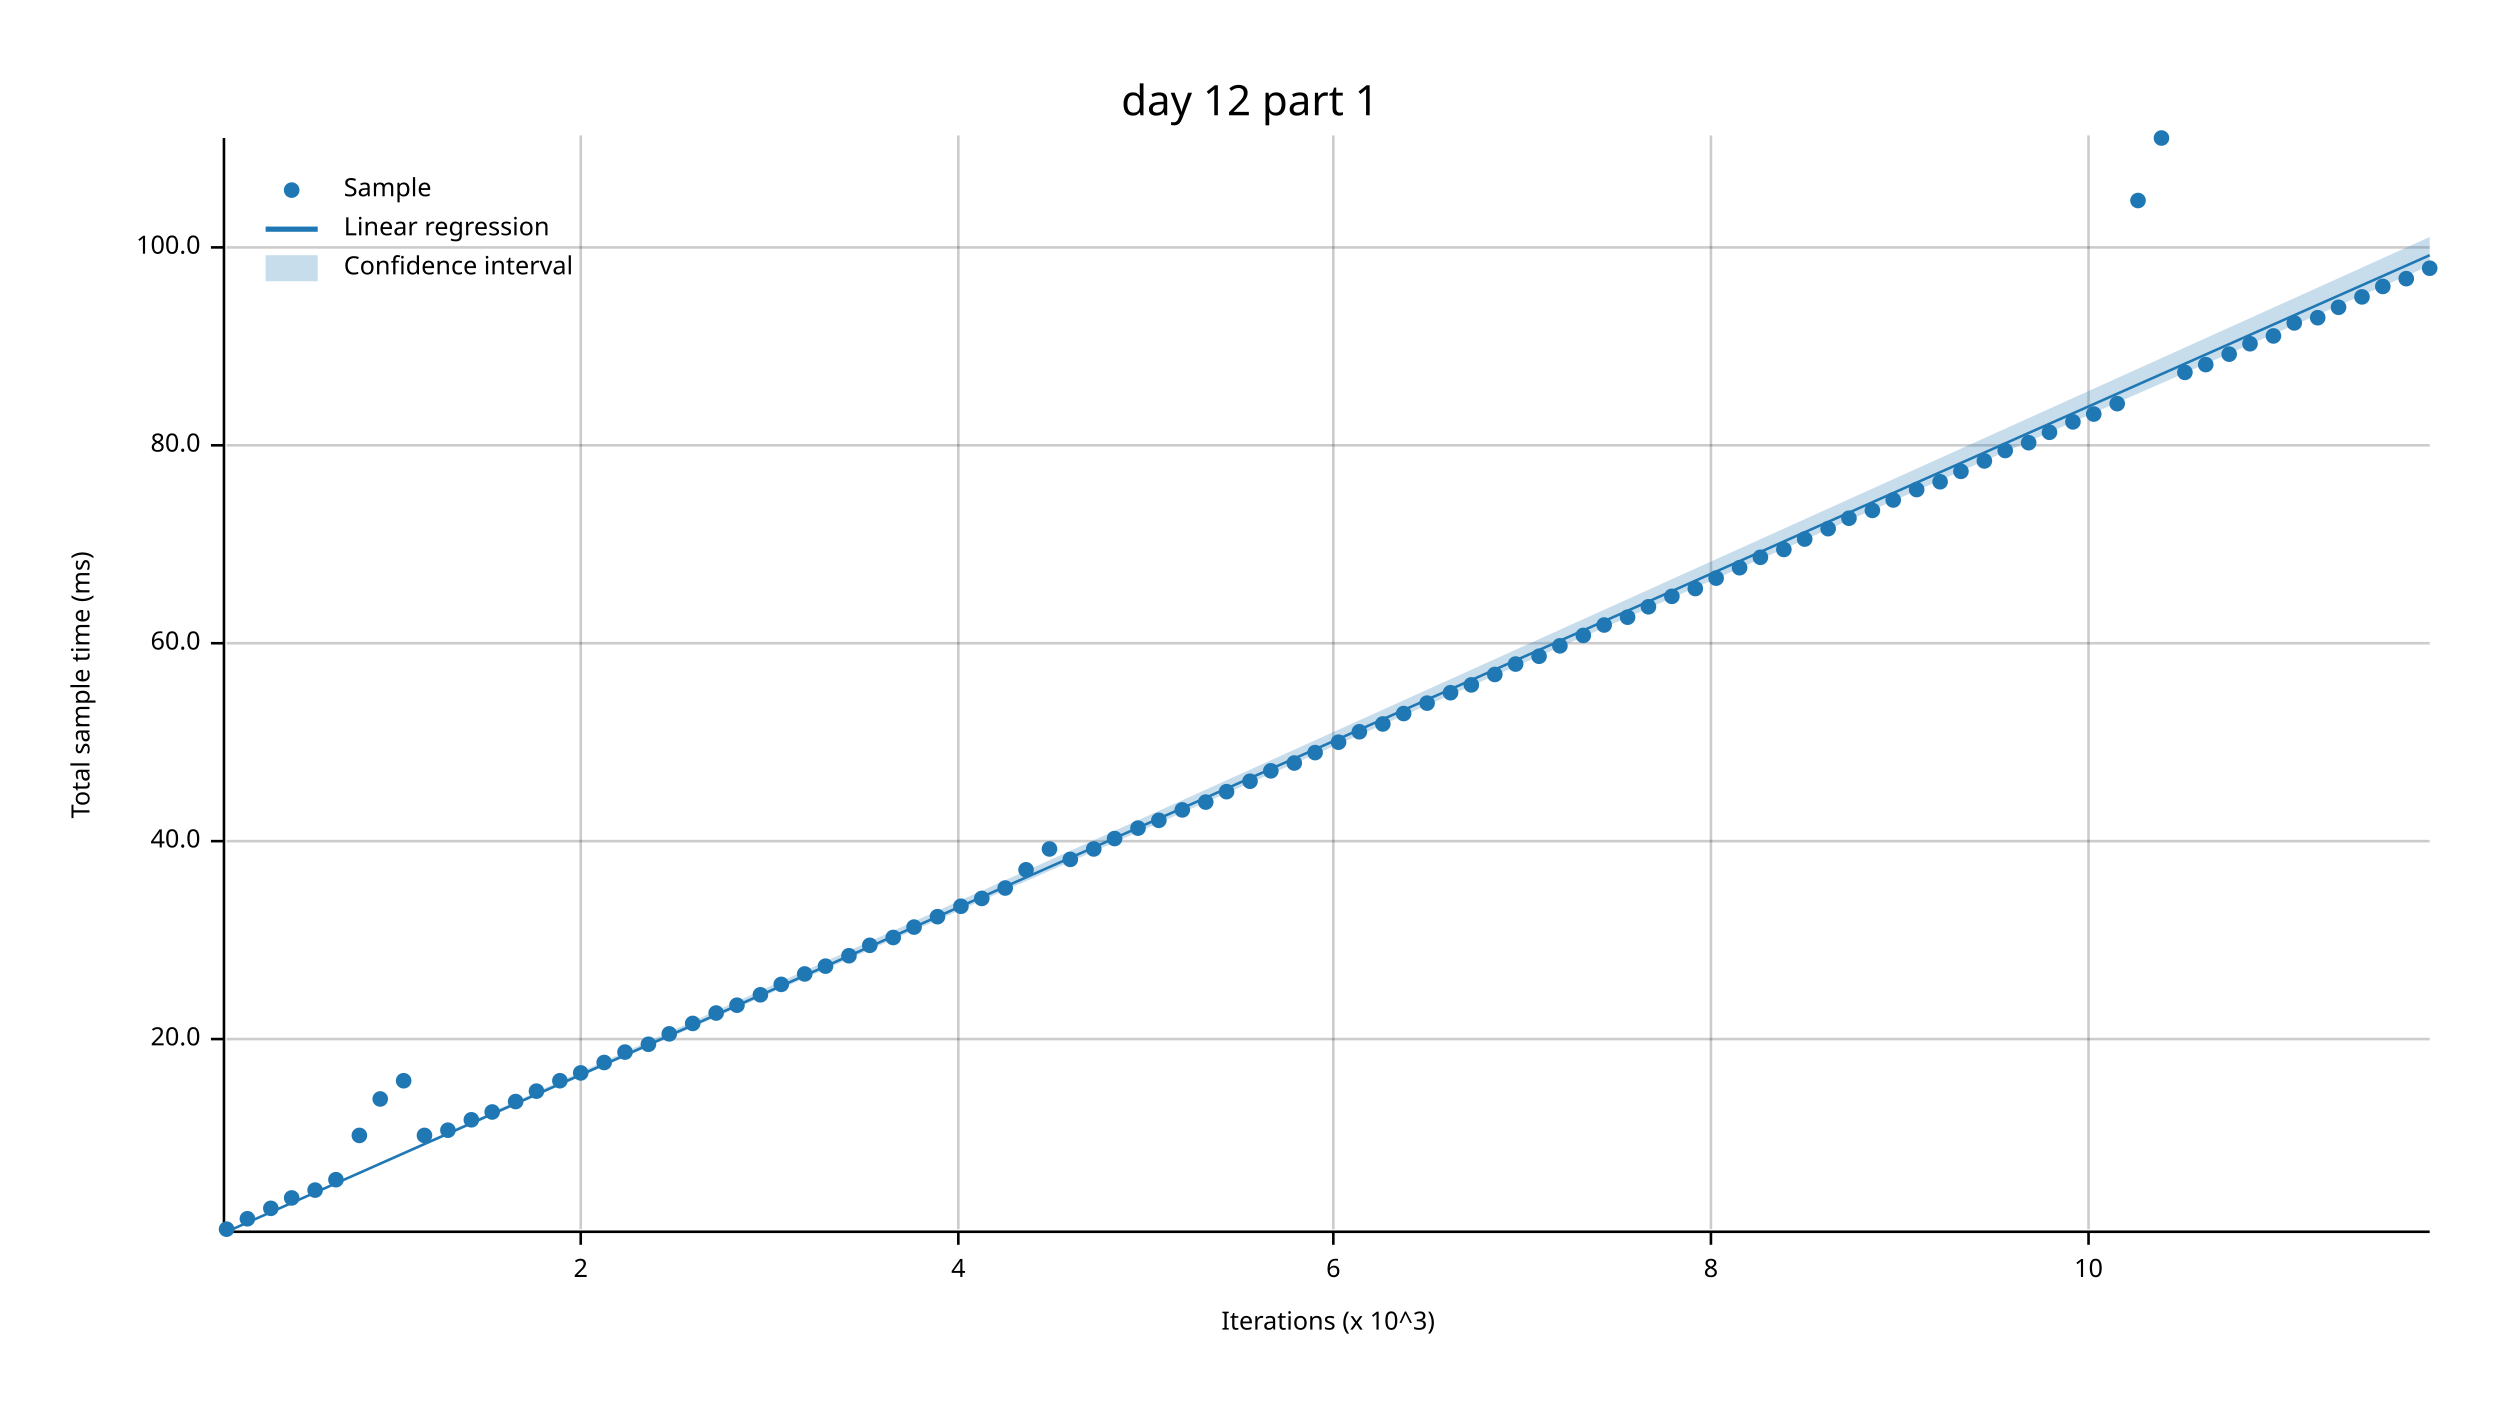
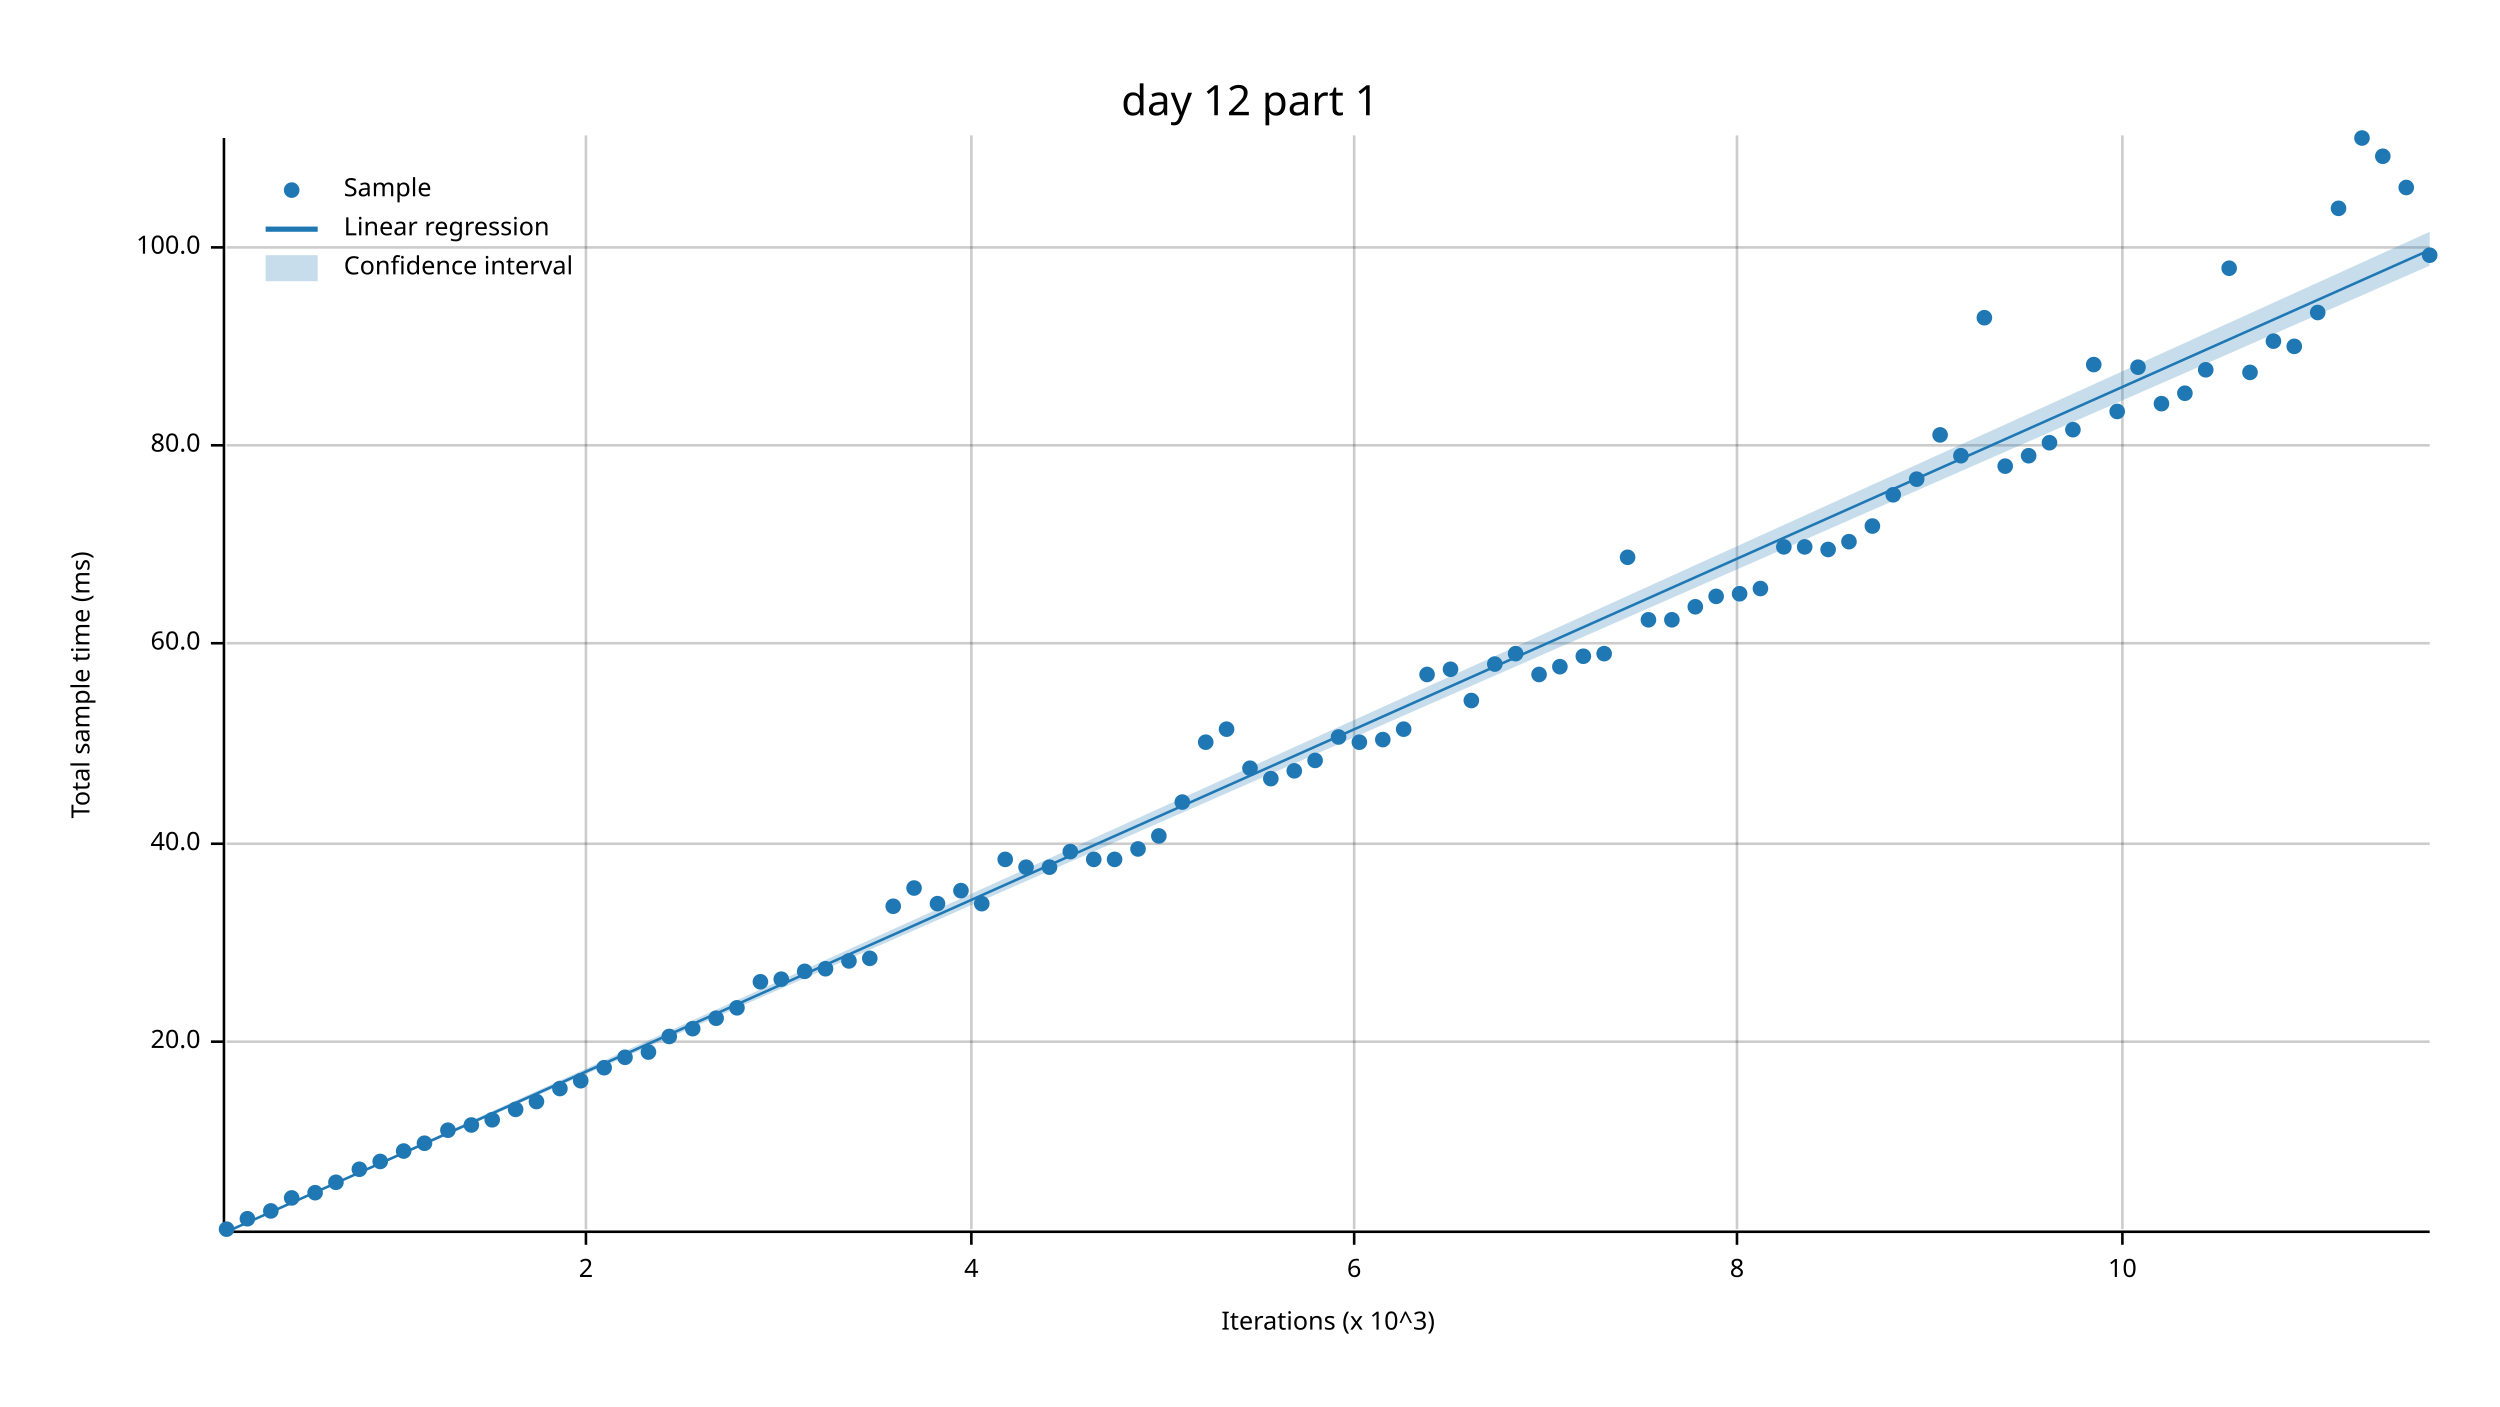
<svg xmlns="http://www.w3.org/2000/svg" width="960" height="540" viewBox="0 0 960 540">
  <text x="480" y="32" dy="0.76em" text-anchor="middle" font-family="sans-serif" font-size="16.129" opacity="1" fill="#000000">
day 12 part 1
</text>
  <text x="27" y="263" dy="0.76em" text-anchor="middle" font-family="sans-serif" font-size="9.677" opacity="1" fill="#000000" transform="rotate(270, 27, 263)">
Total sample time (ms)
</text>
  <text x="510" y="513" dy="-0.5ex" text-anchor="middle" font-family="sans-serif" font-size="9.677" opacity="1" fill="#000000">
Iterations (x 10^3)
</text>
-   <line opacity="0.2" stroke="#000000" stroke-width="1" x1="223" y1="472" x2="223" y2="52" />
-   <line opacity="0.2" stroke="#000000" stroke-width="1" x1="368" y1="472" x2="368" y2="52" />
-   <line opacity="0.2" stroke="#000000" stroke-width="1" x1="512" y1="472" x2="512" y2="52" />
-   <line opacity="0.2" stroke="#000000" stroke-width="1" x1="657" y1="472" x2="657" y2="52" />
-   <line opacity="0.2" stroke="#000000" stroke-width="1" x1="802" y1="472" x2="802" y2="52" />
-   <line opacity="0.2" stroke="#000000" stroke-width="1" x1="87" y1="399" x2="933" y2="399" />
-   <line opacity="0.2" stroke="#000000" stroke-width="1" x1="87" y1="323" x2="933" y2="323" />
+   <line opacity="0.2" stroke="#000000" stroke-width="1" x1="225" y1="472" x2="225" y2="52" />
+   <line opacity="0.2" stroke="#000000" stroke-width="1" x1="373" y1="472" x2="373" y2="52" />
+   <line opacity="0.2" stroke="#000000" stroke-width="1" x1="520" y1="472" x2="520" y2="52" />
+   <line opacity="0.2" stroke="#000000" stroke-width="1" x1="667" y1="472" x2="667" y2="52" />
+   <line opacity="0.2" stroke="#000000" stroke-width="1" x1="815" y1="472" x2="815" y2="52" />
+   <line opacity="0.2" stroke="#000000" stroke-width="1" x1="87" y1="400" x2="933" y2="400" />
+   <line opacity="0.2" stroke="#000000" stroke-width="1" x1="87" y1="324" x2="933" y2="324" />
  <line opacity="0.2" stroke="#000000" stroke-width="1" x1="87" y1="247" x2="933" y2="247" />
  <line opacity="0.2" stroke="#000000" stroke-width="1" x1="87" y1="171" x2="933" y2="171" />
  <line opacity="0.2" stroke="#000000" stroke-width="1" x1="87" y1="95" x2="933" y2="95" />
  <polyline fill="none" opacity="1" stroke="#000000" stroke-width="1" points="86,53 86,473 " />
-   <text x="77" y="399" dy="0.5ex" text-anchor="end" font-family="sans-serif" font-size="9.677" opacity="1" fill="#000000">
+   <text x="77" y="400" dy="0.5ex" text-anchor="end" font-family="sans-serif" font-size="9.677" opacity="1" fill="#000000">
20.0
</text>
-   <polyline fill="none" opacity="1" stroke="#000000" stroke-width="1" points="81,399 86,399 " />
-   <text x="77" y="323" dy="0.5ex" text-anchor="end" font-family="sans-serif" font-size="9.677" opacity="1" fill="#000000">
+   <polyline fill="none" opacity="1" stroke="#000000" stroke-width="1" points="81,400 86,400 " />
+   <text x="77" y="324" dy="0.5ex" text-anchor="end" font-family="sans-serif" font-size="9.677" opacity="1" fill="#000000">
40.0
</text>
-   <polyline fill="none" opacity="1" stroke="#000000" stroke-width="1" points="81,323 86,323 " />
+   <polyline fill="none" opacity="1" stroke="#000000" stroke-width="1" points="81,324 86,324 " />
  <text x="77" y="247" dy="0.5ex" text-anchor="end" font-family="sans-serif" font-size="9.677" opacity="1" fill="#000000">
60.0
</text>
  <polyline fill="none" opacity="1" stroke="#000000" stroke-width="1" points="81,247 86,247 " />
  <text x="77" y="171" dy="0.5ex" text-anchor="end" font-family="sans-serif" font-size="9.677" opacity="1" fill="#000000">
80.0
</text>
  <polyline fill="none" opacity="1" stroke="#000000" stroke-width="1" points="81,171 86,171 " />
  <text x="77" y="95" dy="0.5ex" text-anchor="end" font-family="sans-serif" font-size="9.677" opacity="1" fill="#000000">
100.0
</text>
  <polyline fill="none" opacity="1" stroke="#000000" stroke-width="1" points="81,95 86,95 " />
  <polyline fill="none" opacity="1" stroke="#000000" stroke-width="1" points="87,473 933,473 " />
-   <text x="223" y="483" dy="0.76em" text-anchor="middle" font-family="sans-serif" font-size="9.677" opacity="1" fill="#000000">
+   <text x="225" y="483" dy="0.76em" text-anchor="middle" font-family="sans-serif" font-size="9.677" opacity="1" fill="#000000">
2
</text>
-   <polyline fill="none" opacity="1" stroke="#000000" stroke-width="1" points="223,473 223,478 " />
-   <text x="368" y="483" dy="0.76em" text-anchor="middle" font-family="sans-serif" font-size="9.677" opacity="1" fill="#000000">
+   <polyline fill="none" opacity="1" stroke="#000000" stroke-width="1" points="225,473 225,478 " />
+   <text x="373" y="483" dy="0.76em" text-anchor="middle" font-family="sans-serif" font-size="9.677" opacity="1" fill="#000000">
4
</text>
-   <polyline fill="none" opacity="1" stroke="#000000" stroke-width="1" points="368,473 368,478 " />
-   <text x="512" y="483" dy="0.76em" text-anchor="middle" font-family="sans-serif" font-size="9.677" opacity="1" fill="#000000">
+   <polyline fill="none" opacity="1" stroke="#000000" stroke-width="1" points="373,473 373,478 " />
+   <text x="520" y="483" dy="0.76em" text-anchor="middle" font-family="sans-serif" font-size="9.677" opacity="1" fill="#000000">
6
</text>
-   <polyline fill="none" opacity="1" stroke="#000000" stroke-width="1" points="512,473 512,478 " />
-   <text x="657" y="483" dy="0.76em" text-anchor="middle" font-family="sans-serif" font-size="9.677" opacity="1" fill="#000000">
+   <polyline fill="none" opacity="1" stroke="#000000" stroke-width="1" points="520,473 520,478 " />
+   <text x="667" y="483" dy="0.76em" text-anchor="middle" font-family="sans-serif" font-size="9.677" opacity="1" fill="#000000">
8
</text>
-   <polyline fill="none" opacity="1" stroke="#000000" stroke-width="1" points="657,473 657,478 " />
-   <text x="802" y="483" dy="0.76em" text-anchor="middle" font-family="sans-serif" font-size="9.677" opacity="1" fill="#000000">
+   <polyline fill="none" opacity="1" stroke="#000000" stroke-width="1" points="667,473 667,478 " />
+   <text x="815" y="483" dy="0.76em" text-anchor="middle" font-family="sans-serif" font-size="9.677" opacity="1" fill="#000000">
10
</text>
-   <polyline fill="none" opacity="1" stroke="#000000" stroke-width="1" points="802,473 802,478 " />
+   <polyline fill="none" opacity="1" stroke="#000000" stroke-width="1" points="815,473 815,478 " />
  <circle cx="87" cy="472" r="3" opacity="1" fill="#1F78B4" stroke="none" />
  <circle cx="95" cy="468" r="3" opacity="1" fill="#1F78B4" stroke="none" />
-   <circle cx="104" cy="464" r="3" opacity="1" fill="#1F78B4" stroke="none" />
+   <circle cx="104" cy="465" r="3" opacity="1" fill="#1F78B4" stroke="none" />
  <circle cx="112" cy="460" r="3" opacity="1" fill="#1F78B4" stroke="none" />
-   <circle cx="121" cy="457" r="3" opacity="1" fill="#1F78B4" stroke="none" />
-   <circle cx="129" cy="453" r="3" opacity="1" fill="#1F78B4" stroke="none" />
-   <circle cx="138" cy="436" r="3" opacity="1" fill="#1F78B4" stroke="none" />
-   <circle cx="146" cy="422" r="3" opacity="1" fill="#1F78B4" stroke="none" />
-   <circle cx="155" cy="415" r="3" opacity="1" fill="#1F78B4" stroke="none" />
-   <circle cx="163" cy="436" r="3" opacity="1" fill="#1F78B4" stroke="none" />
+   <circle cx="121" cy="458" r="3" opacity="1" fill="#1F78B4" stroke="none" />
+   <circle cx="129" cy="454" r="3" opacity="1" fill="#1F78B4" stroke="none" />
+   <circle cx="138" cy="449" r="3" opacity="1" fill="#1F78B4" stroke="none" />
+   <circle cx="146" cy="446" r="3" opacity="1" fill="#1F78B4" stroke="none" />
+   <circle cx="155" cy="442" r="3" opacity="1" fill="#1F78B4" stroke="none" />
+   <circle cx="163" cy="439" r="3" opacity="1" fill="#1F78B4" stroke="none" />
  <circle cx="172" cy="434" r="3" opacity="1" fill="#1F78B4" stroke="none" />
-   <circle cx="181" cy="430" r="3" opacity="1" fill="#1F78B4" stroke="none" />
-   <circle cx="189" cy="427" r="3" opacity="1" fill="#1F78B4" stroke="none" />
-   <circle cx="198" cy="423" r="3" opacity="1" fill="#1F78B4" stroke="none" />
-   <circle cx="206" cy="419" r="3" opacity="1" fill="#1F78B4" stroke="none" />
-   <circle cx="215" cy="415" r="3" opacity="1" fill="#1F78B4" stroke="none" />
-   <circle cx="223" cy="412" r="3" opacity="1" fill="#1F78B4" stroke="none" />
-   <circle cx="232" cy="408" r="3" opacity="1" fill="#1F78B4" stroke="none" />
-   <circle cx="240" cy="404" r="3" opacity="1" fill="#1F78B4" stroke="none" />
-   <circle cx="249" cy="401" r="3" opacity="1" fill="#1F78B4" stroke="none" />
-   <circle cx="257" cy="397" r="3" opacity="1" fill="#1F78B4" stroke="none" />
-   <circle cx="266" cy="393" r="3" opacity="1" fill="#1F78B4" stroke="none" />
-   <circle cx="275" cy="389" r="3" opacity="1" fill="#1F78B4" stroke="none" />
-   <circle cx="283" cy="386" r="3" opacity="1" fill="#1F78B4" stroke="none" />
-   <circle cx="292" cy="382" r="3" opacity="1" fill="#1F78B4" stroke="none" />
-   <circle cx="300" cy="378" r="3" opacity="1" fill="#1F78B4" stroke="none" />
-   <circle cx="309" cy="374" r="3" opacity="1" fill="#1F78B4" stroke="none" />
-   <circle cx="317" cy="371" r="3" opacity="1" fill="#1F78B4" stroke="none" />
-   <circle cx="326" cy="367" r="3" opacity="1" fill="#1F78B4" stroke="none" />
-   <circle cx="334" cy="363" r="3" opacity="1" fill="#1F78B4" stroke="none" />
-   <circle cx="343" cy="360" r="3" opacity="1" fill="#1F78B4" stroke="none" />
-   <circle cx="351" cy="356" r="3" opacity="1" fill="#1F78B4" stroke="none" />
-   <circle cx="360" cy="352" r="3" opacity="1" fill="#1F78B4" stroke="none" />
-   <circle cx="369" cy="348" r="3" opacity="1" fill="#1F78B4" stroke="none" />
-   <circle cx="377" cy="345" r="3" opacity="1" fill="#1F78B4" stroke="none" />
-   <circle cx="386" cy="341" r="3" opacity="1" fill="#1F78B4" stroke="none" />
-   <circle cx="394" cy="334" r="3" opacity="1" fill="#1F78B4" stroke="none" />
-   <circle cx="403" cy="326" r="3" opacity="1" fill="#1F78B4" stroke="none" />
-   <circle cx="411" cy="330" r="3" opacity="1" fill="#1F78B4" stroke="none" />
-   <circle cx="420" cy="326" r="3" opacity="1" fill="#1F78B4" stroke="none" />
-   <circle cx="428" cy="322" r="3" opacity="1" fill="#1F78B4" stroke="none" />
-   <circle cx="437" cy="318" r="3" opacity="1" fill="#1F78B4" stroke="none" />
-   <circle cx="445" cy="315" r="3" opacity="1" fill="#1F78B4" stroke="none" />
-   <circle cx="454" cy="311" r="3" opacity="1" fill="#1F78B4" stroke="none" />
-   <circle cx="463" cy="308" r="3" opacity="1" fill="#1F78B4" stroke="none" />
-   <circle cx="471" cy="304" r="3" opacity="1" fill="#1F78B4" stroke="none" />
-   <circle cx="480" cy="300" r="3" opacity="1" fill="#1F78B4" stroke="none" />
-   <circle cx="488" cy="296" r="3" opacity="1" fill="#1F78B4" stroke="none" />
-   <circle cx="497" cy="293" r="3" opacity="1" fill="#1F78B4" stroke="none" />
-   <circle cx="505" cy="289" r="3" opacity="1" fill="#1F78B4" stroke="none" />
-   <circle cx="514" cy="285" r="3" opacity="1" fill="#1F78B4" stroke="none" />
-   <circle cx="522" cy="281" r="3" opacity="1" fill="#1F78B4" stroke="none" />
-   <circle cx="531" cy="278" r="3" opacity="1" fill="#1F78B4" stroke="none" />
-   <circle cx="539" cy="274" r="3" opacity="1" fill="#1F78B4" stroke="none" />
-   <circle cx="548" cy="270" r="3" opacity="1" fill="#1F78B4" stroke="none" />
-   <circle cx="557" cy="266" r="3" opacity="1" fill="#1F78B4" stroke="none" />
-   <circle cx="565" cy="263" r="3" opacity="1" fill="#1F78B4" stroke="none" />
-   <circle cx="574" cy="259" r="3" opacity="1" fill="#1F78B4" stroke="none" />
-   <circle cx="582" cy="255" r="3" opacity="1" fill="#1F78B4" stroke="none" />
-   <circle cx="591" cy="252" r="3" opacity="1" fill="#1F78B4" stroke="none" />
-   <circle cx="599" cy="248" r="3" opacity="1" fill="#1F78B4" stroke="none" />
-   <circle cx="608" cy="244" r="3" opacity="1" fill="#1F78B4" stroke="none" />
-   <circle cx="616" cy="240" r="3" opacity="1" fill="#1F78B4" stroke="none" />
-   <circle cx="625" cy="237" r="3" opacity="1" fill="#1F78B4" stroke="none" />
-   <circle cx="633" cy="233" r="3" opacity="1" fill="#1F78B4" stroke="none" />
-   <circle cx="642" cy="229" r="3" opacity="1" fill="#1F78B4" stroke="none" />
-   <circle cx="651" cy="226" r="3" opacity="1" fill="#1F78B4" stroke="none" />
-   <circle cx="659" cy="222" r="3" opacity="1" fill="#1F78B4" stroke="none" />
-   <circle cx="668" cy="218" r="3" opacity="1" fill="#1F78B4" stroke="none" />
-   <circle cx="676" cy="214" r="3" opacity="1" fill="#1F78B4" stroke="none" />
-   <circle cx="685" cy="211" r="3" opacity="1" fill="#1F78B4" stroke="none" />
-   <circle cx="693" cy="207" r="3" opacity="1" fill="#1F78B4" stroke="none" />
-   <circle cx="702" cy="203" r="3" opacity="1" fill="#1F78B4" stroke="none" />
-   <circle cx="710" cy="199" r="3" opacity="1" fill="#1F78B4" stroke="none" />
-   <circle cx="719" cy="196" r="3" opacity="1" fill="#1F78B4" stroke="none" />
-   <circle cx="727" cy="192" r="3" opacity="1" fill="#1F78B4" stroke="none" />
-   <circle cx="736" cy="188" r="3" opacity="1" fill="#1F78B4" stroke="none" />
-   <circle cx="745" cy="185" r="3" opacity="1" fill="#1F78B4" stroke="none" />
-   <circle cx="753" cy="181" r="3" opacity="1" fill="#1F78B4" stroke="none" />
-   <circle cx="762" cy="177" r="3" opacity="1" fill="#1F78B4" stroke="none" />
-   <circle cx="770" cy="173" r="3" opacity="1" fill="#1F78B4" stroke="none" />
-   <circle cx="779" cy="170" r="3" opacity="1" fill="#1F78B4" stroke="none" />
-   <circle cx="787" cy="166" r="3" opacity="1" fill="#1F78B4" stroke="none" />
-   <circle cx="796" cy="162" r="3" opacity="1" fill="#1F78B4" stroke="none" />
-   <circle cx="804" cy="159" r="3" opacity="1" fill="#1F78B4" stroke="none" />
-   <circle cx="813" cy="155" r="3" opacity="1" fill="#1F78B4" stroke="none" />
-   <circle cx="821" cy="77" r="3" opacity="1" fill="#1F78B4" stroke="none" />
-   <circle cx="830" cy="53" r="3" opacity="1" fill="#1F78B4" stroke="none" />
-   <circle cx="839" cy="143" r="3" opacity="1" fill="#1F78B4" stroke="none" />
-   <circle cx="847" cy="140" r="3" opacity="1" fill="#1F78B4" stroke="none" />
-   <circle cx="856" cy="136" r="3" opacity="1" fill="#1F78B4" stroke="none" />
-   <circle cx="864" cy="132" r="3" opacity="1" fill="#1F78B4" stroke="none" />
-   <circle cx="873" cy="129" r="3" opacity="1" fill="#1F78B4" stroke="none" />
-   <circle cx="881" cy="124" r="3" opacity="1" fill="#1F78B4" stroke="none" />
-   <circle cx="890" cy="122" r="3" opacity="1" fill="#1F78B4" stroke="none" />
-   <circle cx="898" cy="118" r="3" opacity="1" fill="#1F78B4" stroke="none" />
-   <circle cx="907" cy="114" r="3" opacity="1" fill="#1F78B4" stroke="none" />
-   <circle cx="915" cy="110" r="3" opacity="1" fill="#1F78B4" stroke="none" />
-   <circle cx="924" cy="107" r="3" opacity="1" fill="#1F78B4" stroke="none" />
-   <circle cx="933" cy="103" r="3" opacity="1" fill="#1F78B4" stroke="none" />
-   <polyline fill="none" opacity="1" stroke="#1F78B4" stroke-width="1" points="87,473 933,98 " />
-   <polygon opacity="0.25" fill="#1F78B4" points="87,473 933,102 933,91 " />
+   <circle cx="181" cy="432" r="3" opacity="1" fill="#1F78B4" stroke="none" />
+   <circle cx="189" cy="430" r="3" opacity="1" fill="#1F78B4" stroke="none" />
+   <circle cx="198" cy="426" r="3" opacity="1" fill="#1F78B4" stroke="none" />
+   <circle cx="206" cy="423" r="3" opacity="1" fill="#1F78B4" stroke="none" />
+   <circle cx="215" cy="418" r="3" opacity="1" fill="#1F78B4" stroke="none" />
+   <circle cx="223" cy="415" r="3" opacity="1" fill="#1F78B4" stroke="none" />
+   <circle cx="232" cy="410" r="3" opacity="1" fill="#1F78B4" stroke="none" />
+   <circle cx="240" cy="406" r="3" opacity="1" fill="#1F78B4" stroke="none" />
+   <circle cx="249" cy="404" r="3" opacity="1" fill="#1F78B4" stroke="none" />
+   <circle cx="257" cy="398" r="3" opacity="1" fill="#1F78B4" stroke="none" />
+   <circle cx="266" cy="395" r="3" opacity="1" fill="#1F78B4" stroke="none" />
+   <circle cx="275" cy="391" r="3" opacity="1" fill="#1F78B4" stroke="none" />
+   <circle cx="283" cy="387" r="3" opacity="1" fill="#1F78B4" stroke="none" />
+   <circle cx="292" cy="377" r="3" opacity="1" fill="#1F78B4" stroke="none" />
+   <circle cx="300" cy="376" r="3" opacity="1" fill="#1F78B4" stroke="none" />
+   <circle cx="309" cy="373" r="3" opacity="1" fill="#1F78B4" stroke="none" />
+   <circle cx="317" cy="372" r="3" opacity="1" fill="#1F78B4" stroke="none" />
+   <circle cx="326" cy="369" r="3" opacity="1" fill="#1F78B4" stroke="none" />
+   <circle cx="334" cy="368" r="3" opacity="1" fill="#1F78B4" stroke="none" />
+   <circle cx="343" cy="348" r="3" opacity="1" fill="#1F78B4" stroke="none" />
+   <circle cx="351" cy="341" r="3" opacity="1" fill="#1F78B4" stroke="none" />
+   <circle cx="360" cy="347" r="3" opacity="1" fill="#1F78B4" stroke="none" />
+   <circle cx="369" cy="342" r="3" opacity="1" fill="#1F78B4" stroke="none" />
+   <circle cx="377" cy="347" r="3" opacity="1" fill="#1F78B4" stroke="none" />
+   <circle cx="386" cy="330" r="3" opacity="1" fill="#1F78B4" stroke="none" />
+   <circle cx="394" cy="333" r="3" opacity="1" fill="#1F78B4" stroke="none" />
+   <circle cx="403" cy="333" r="3" opacity="1" fill="#1F78B4" stroke="none" />
+   <circle cx="411" cy="327" r="3" opacity="1" fill="#1F78B4" stroke="none" />
+   <circle cx="420" cy="330" r="3" opacity="1" fill="#1F78B4" stroke="none" />
+   <circle cx="428" cy="330" r="3" opacity="1" fill="#1F78B4" stroke="none" />
+   <circle cx="437" cy="326" r="3" opacity="1" fill="#1F78B4" stroke="none" />
+   <circle cx="445" cy="321" r="3" opacity="1" fill="#1F78B4" stroke="none" />
+   <circle cx="454" cy="308" r="3" opacity="1" fill="#1F78B4" stroke="none" />
+   <circle cx="463" cy="285" r="3" opacity="1" fill="#1F78B4" stroke="none" />
+   <circle cx="471" cy="280" r="3" opacity="1" fill="#1F78B4" stroke="none" />
+   <circle cx="480" cy="295" r="3" opacity="1" fill="#1F78B4" stroke="none" />
+   <circle cx="488" cy="299" r="3" opacity="1" fill="#1F78B4" stroke="none" />
+   <circle cx="497" cy="296" r="3" opacity="1" fill="#1F78B4" stroke="none" />
+   <circle cx="505" cy="292" r="3" opacity="1" fill="#1F78B4" stroke="none" />
+   <circle cx="514" cy="283" r="3" opacity="1" fill="#1F78B4" stroke="none" />
+   <circle cx="522" cy="285" r="3" opacity="1" fill="#1F78B4" stroke="none" />
+   <circle cx="531" cy="284" r="3" opacity="1" fill="#1F78B4" stroke="none" />
+   <circle cx="539" cy="280" r="3" opacity="1" fill="#1F78B4" stroke="none" />
+   <circle cx="548" cy="259" r="3" opacity="1" fill="#1F78B4" stroke="none" />
+   <circle cx="557" cy="257" r="3" opacity="1" fill="#1F78B4" stroke="none" />
+   <circle cx="565" cy="269" r="3" opacity="1" fill="#1F78B4" stroke="none" />
+   <circle cx="574" cy="255" r="3" opacity="1" fill="#1F78B4" stroke="none" />
+   <circle cx="582" cy="251" r="3" opacity="1" fill="#1F78B4" stroke="none" />
+   <circle cx="591" cy="259" r="3" opacity="1" fill="#1F78B4" stroke="none" />
+   <circle cx="599" cy="256" r="3" opacity="1" fill="#1F78B4" stroke="none" />
+   <circle cx="608" cy="252" r="3" opacity="1" fill="#1F78B4" stroke="none" />
+   <circle cx="616" cy="251" r="3" opacity="1" fill="#1F78B4" stroke="none" />
+   <circle cx="625" cy="214" r="3" opacity="1" fill="#1F78B4" stroke="none" />
+   <circle cx="633" cy="238" r="3" opacity="1" fill="#1F78B4" stroke="none" />
+   <circle cx="642" cy="238" r="3" opacity="1" fill="#1F78B4" stroke="none" />
+   <circle cx="651" cy="233" r="3" opacity="1" fill="#1F78B4" stroke="none" />
+   <circle cx="659" cy="229" r="3" opacity="1" fill="#1F78B4" stroke="none" />
+   <circle cx="668" cy="228" r="3" opacity="1" fill="#1F78B4" stroke="none" />
+   <circle cx="676" cy="226" r="3" opacity="1" fill="#1F78B4" stroke="none" />
+   <circle cx="685" cy="210" r="3" opacity="1" fill="#1F78B4" stroke="none" />
+   <circle cx="693" cy="210" r="3" opacity="1" fill="#1F78B4" stroke="none" />
+   <circle cx="702" cy="211" r="3" opacity="1" fill="#1F78B4" stroke="none" />
+   <circle cx="710" cy="208" r="3" opacity="1" fill="#1F78B4" stroke="none" />
+   <circle cx="719" cy="202" r="3" opacity="1" fill="#1F78B4" stroke="none" />
+   <circle cx="727" cy="190" r="3" opacity="1" fill="#1F78B4" stroke="none" />
+   <circle cx="736" cy="184" r="3" opacity="1" fill="#1F78B4" stroke="none" />
+   <circle cx="745" cy="167" r="3" opacity="1" fill="#1F78B4" stroke="none" />
+   <circle cx="753" cy="175" r="3" opacity="1" fill="#1F78B4" stroke="none" />
+   <circle cx="762" cy="122" r="3" opacity="1" fill="#1F78B4" stroke="none" />
+   <circle cx="770" cy="179" r="3" opacity="1" fill="#1F78B4" stroke="none" />
+   <circle cx="779" cy="175" r="3" opacity="1" fill="#1F78B4" stroke="none" />
+   <circle cx="787" cy="170" r="3" opacity="1" fill="#1F78B4" stroke="none" />
+   <circle cx="796" cy="165" r="3" opacity="1" fill="#1F78B4" stroke="none" />
+   <circle cx="804" cy="140" r="3" opacity="1" fill="#1F78B4" stroke="none" />
+   <circle cx="813" cy="158" r="3" opacity="1" fill="#1F78B4" stroke="none" />
+   <circle cx="821" cy="141" r="3" opacity="1" fill="#1F78B4" stroke="none" />
+   <circle cx="830" cy="155" r="3" opacity="1" fill="#1F78B4" stroke="none" />
+   <circle cx="839" cy="151" r="3" opacity="1" fill="#1F78B4" stroke="none" />
+   <circle cx="847" cy="142" r="3" opacity="1" fill="#1F78B4" stroke="none" />
+   <circle cx="856" cy="103" r="3" opacity="1" fill="#1F78B4" stroke="none" />
+   <circle cx="864" cy="143" r="3" opacity="1" fill="#1F78B4" stroke="none" />
+   <circle cx="873" cy="131" r="3" opacity="1" fill="#1F78B4" stroke="none" />
+   <circle cx="881" cy="133" r="3" opacity="1" fill="#1F78B4" stroke="none" />
+   <circle cx="890" cy="120" r="3" opacity="1" fill="#1F78B4" stroke="none" />
+   <circle cx="898" cy="80" r="3" opacity="1" fill="#1F78B4" stroke="none" />
+   <circle cx="907" cy="53" r="3" opacity="1" fill="#1F78B4" stroke="none" />
+   <circle cx="915" cy="60" r="3" opacity="1" fill="#1F78B4" stroke="none" />
+   <circle cx="924" cy="72" r="3" opacity="1" fill="#1F78B4" stroke="none" />
+   <circle cx="933" cy="98" r="3" opacity="1" fill="#1F78B4" stroke="none" />
+   <polyline fill="none" opacity="1" stroke="#1F78B4" stroke-width="1" points="87,473 933,96 " />
+   <polygon opacity="0.25" fill="#1F78B4" points="87,473 933,102 933,89 " />
  <text x="132" y="68" dy="0.76em" text-anchor="start" font-family="sans-serif" font-size="9.677" opacity="1" fill="#000000">
Sample
</text>
  <text x="132" y="83" dy="0.76em" text-anchor="start" font-family="sans-serif" font-size="9.677" opacity="1" fill="#000000">
Linear regression
</text>
  <text x="132" y="98" dy="0.76em" text-anchor="start" font-family="sans-serif" font-size="9.677" opacity="1" fill="#000000">
Confidence interval
</text>
  <circle cx="112" cy="73" r="3" opacity="1" fill="#1F78B4" stroke="none" />
  <polyline fill="none" opacity="1" stroke="#1F78B4" stroke-width="2" points="102,88 122,88 " />
  <rect x="102" y="98" width="20" height="10" opacity="0.25" fill="#1F78B4" stroke="none" />
</svg>
